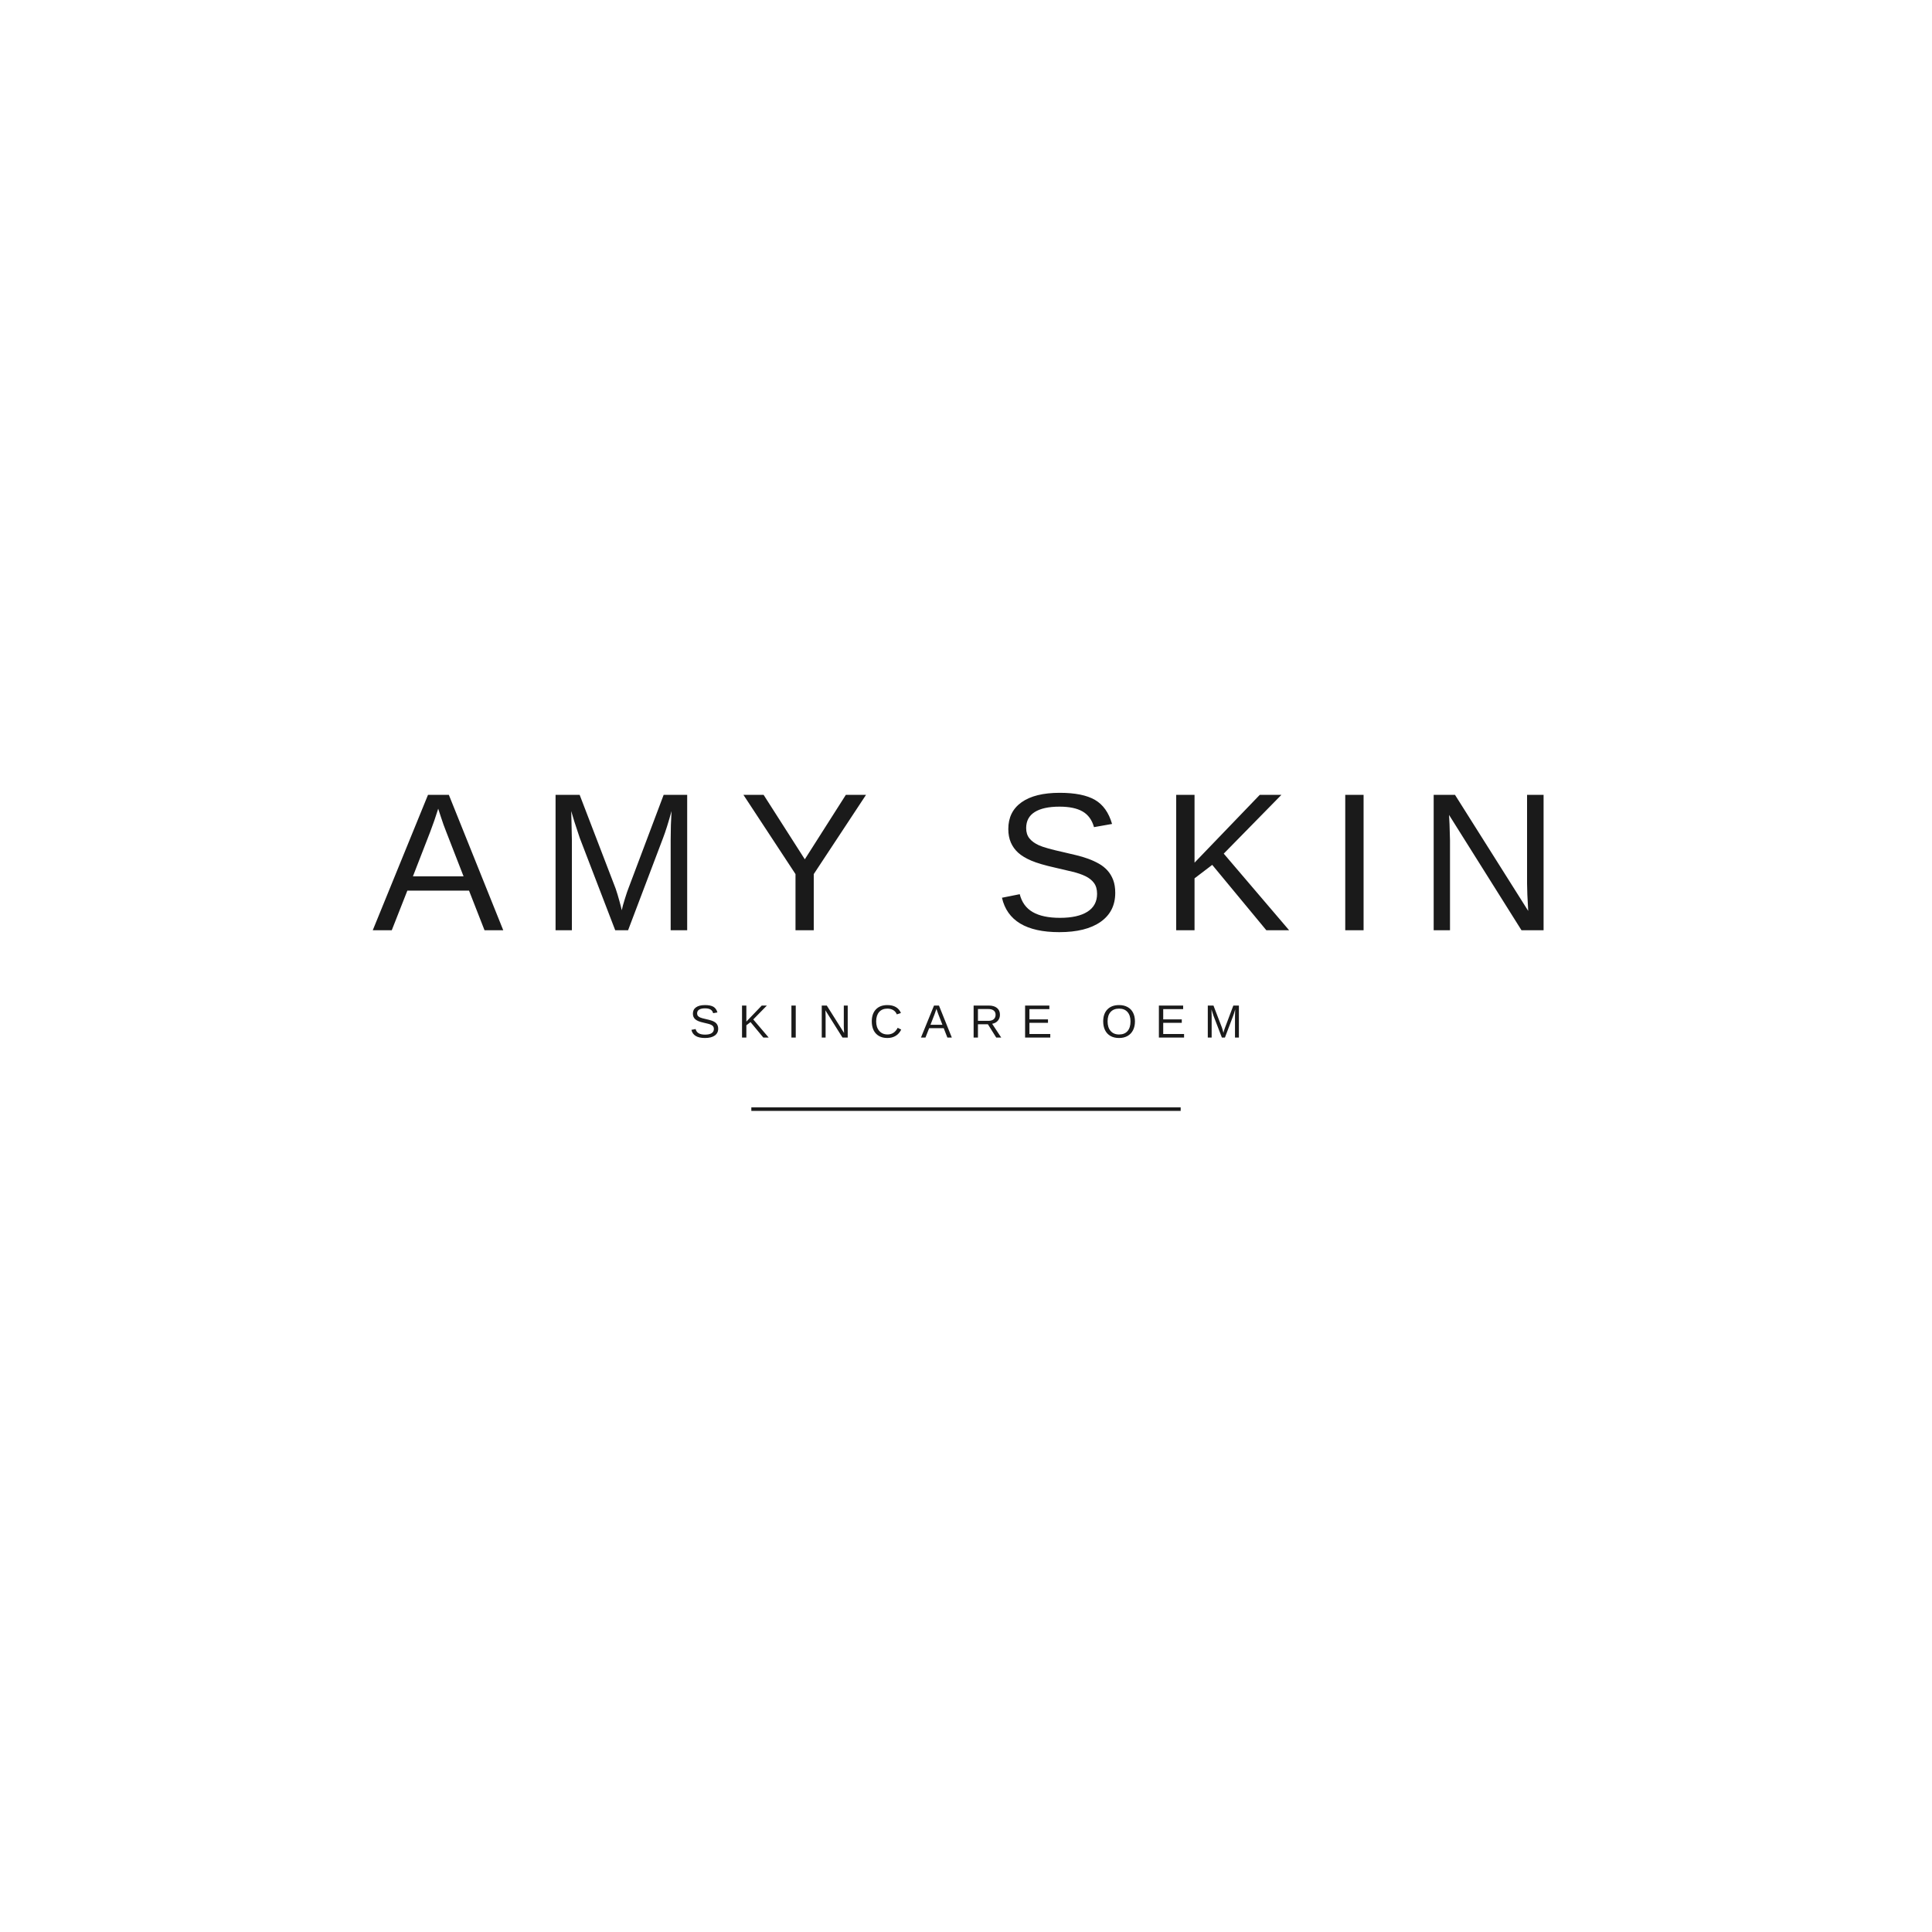
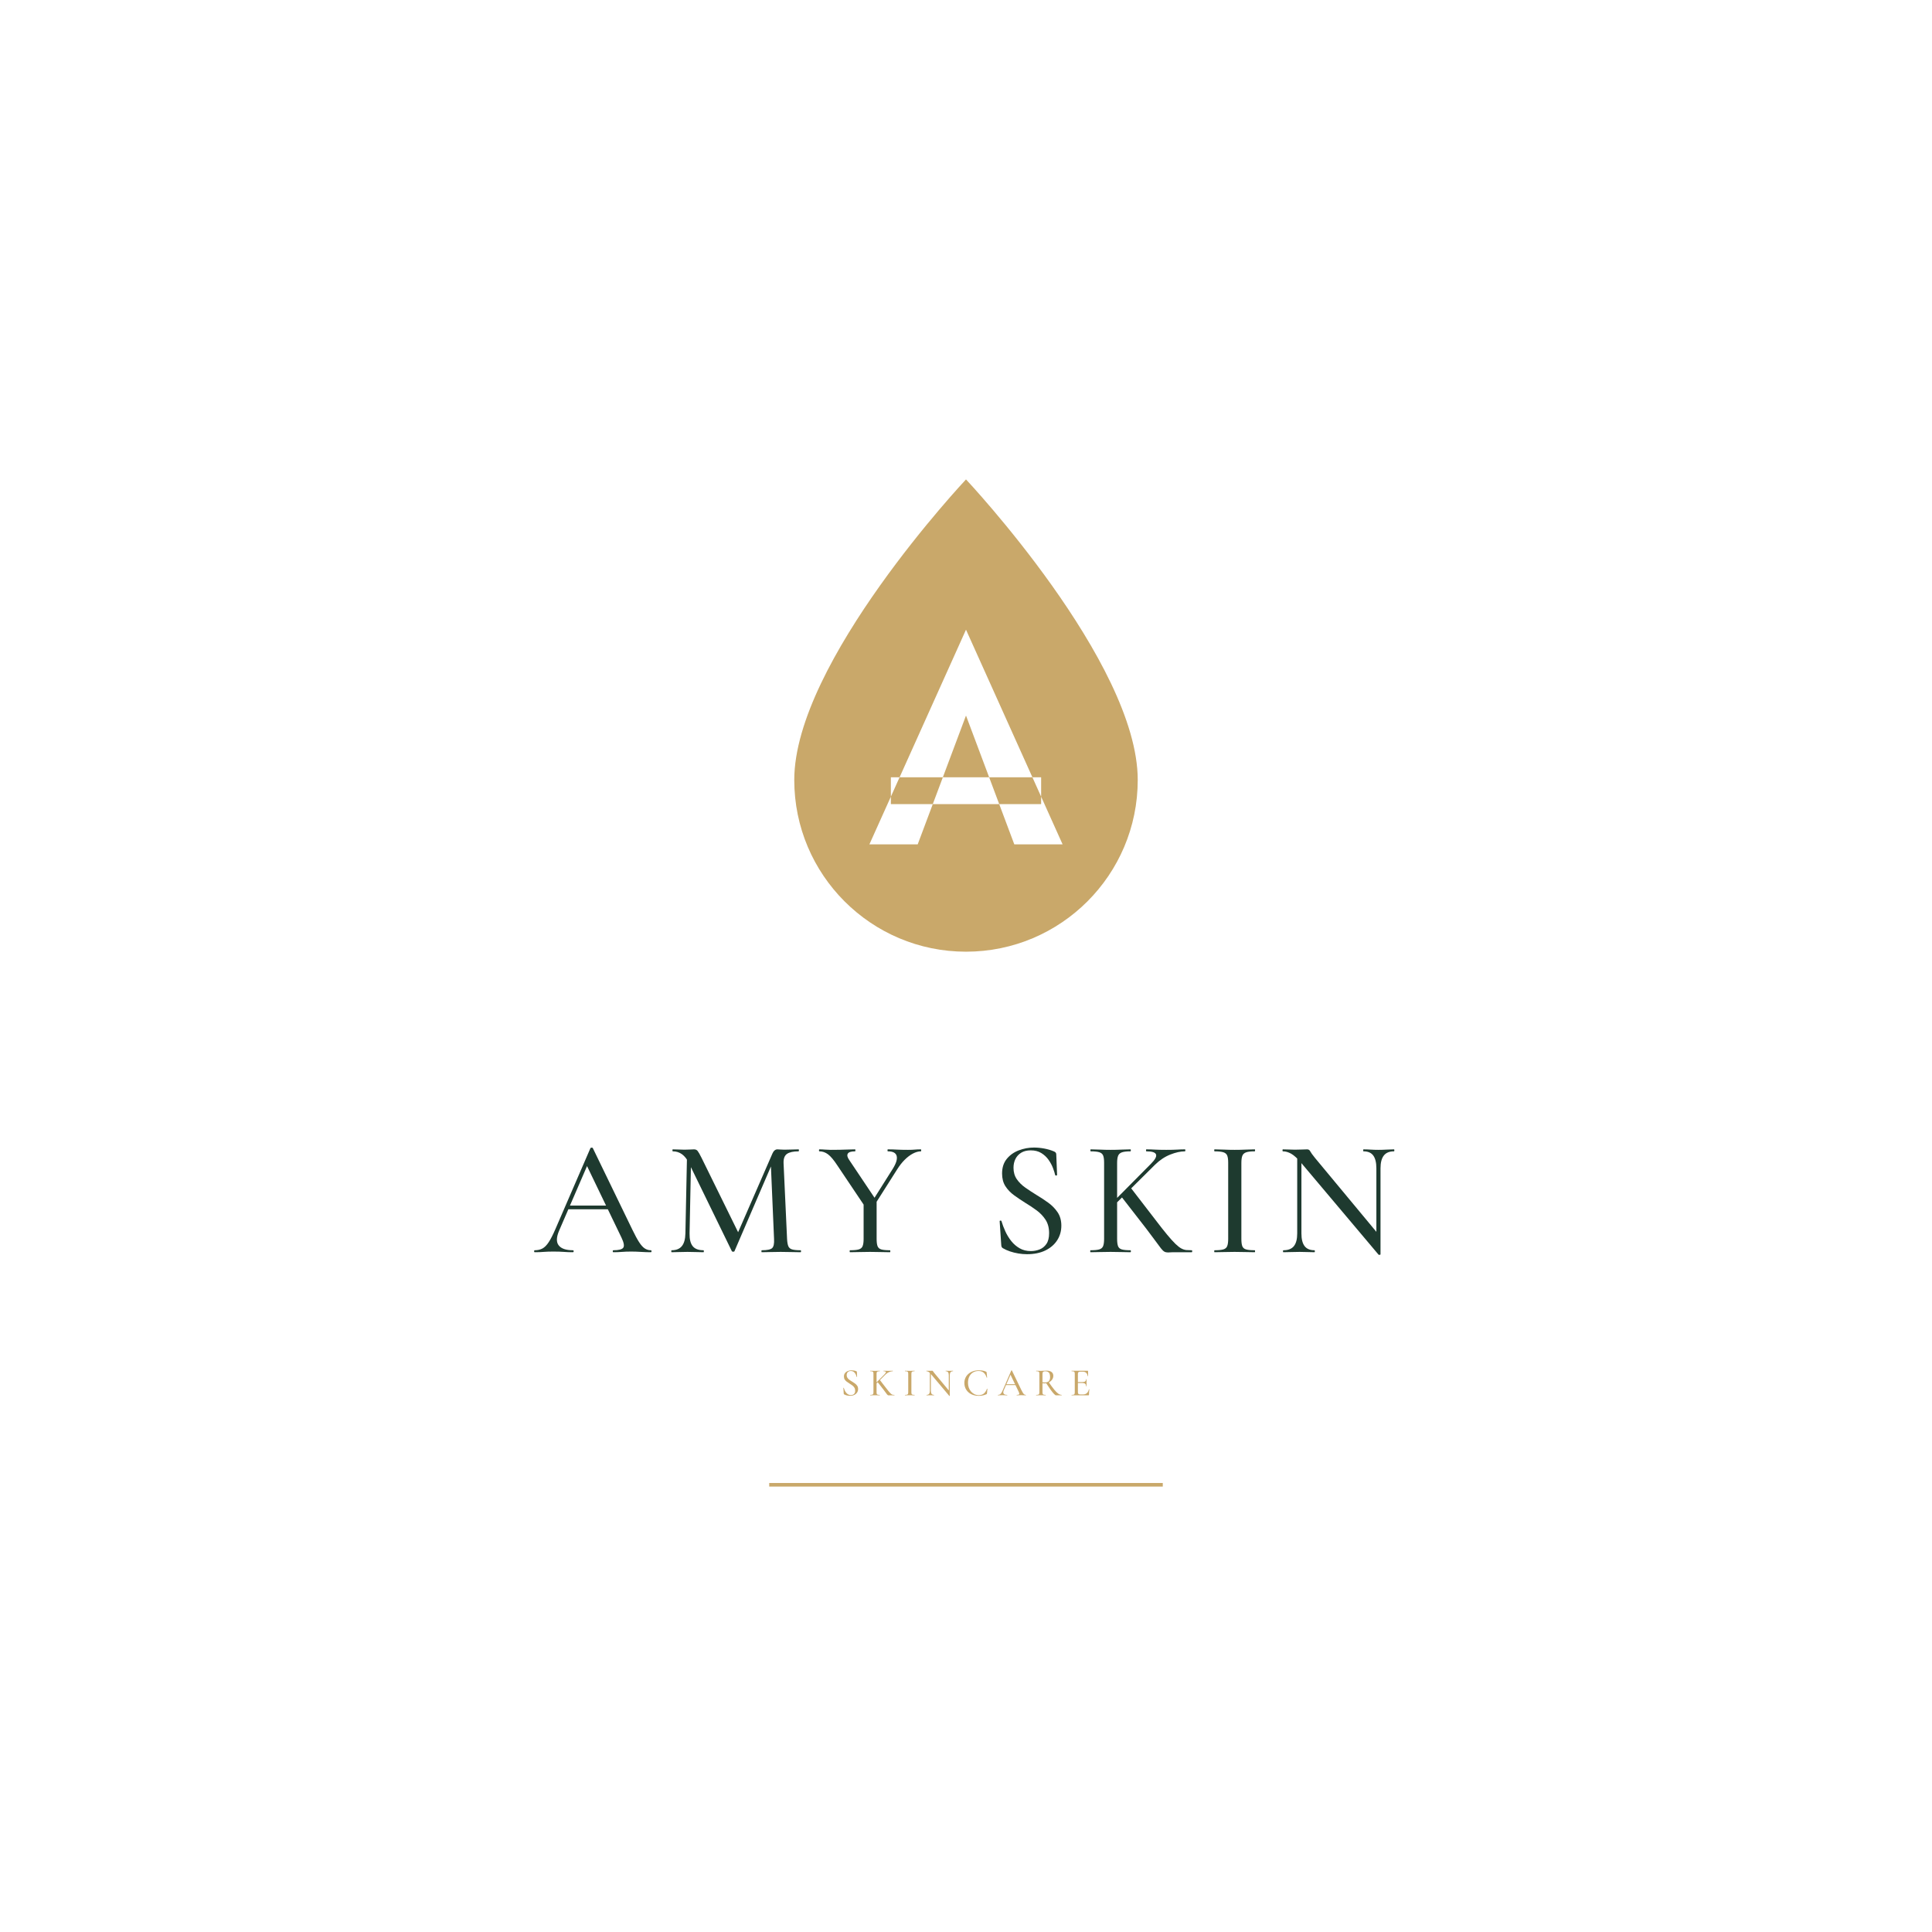
<svg xmlns="http://www.w3.org/2000/svg" width="1080" height="1080" viewBox="0 0 1080 1080">
  <rect width="1080" height="1080" fill="#FFFFFF" />
-   <text x="540" y="520" text-anchor="middle" font-family="Arial, Helvetica, sans-serif" font-size="110" font-weight="300" letter-spacing="20" fill="#1A1A1A">AMY SKIN</text>
-   <text x="540" y="580" text-anchor="middle" font-family="Arial, sans-serif" font-size="26" letter-spacing="10" fill="#1A1A1A">SKINCARE OEM</text>
-   <line x1="420" y1="620" x2="660" y2="620" stroke="#1A1A1A" stroke-width="2" />
+   <g transform="translate(390 250) scale(3)">
+     <path d="M50 6 C50 6 18 40 18 62 A32 32 0 1 0 82 62 C82 40 50 6 50 6 Z M50 34 L68 74 L59 74 L50 50 L41 74 L32 74 Z M36 61.5 L64 61.5 L64 66.5 L36 66.5 Z" fill="#C9A86A" fill-rule="evenodd" />
+   </g>
+   <g transform="translate(299.0 700)" fill="#1E3A2F">
+     <g transform="translate(0.00 0) scale(0.092,-0.092)">
+       <path d="M186.95 260.899 198.65 283.399H470.7L477.7 260.899ZM704.35 12Q708.8 12 708.8 6.0Q708.8 0 704.35 0Q675.45 0 644.6 2.0Q613.75 4 585.4 4Q553.05 4 529.425 2.0Q505.8 0 477 0Q473 0 473.0 6.0Q473 12 477 12Q526.25 12 537.15 27.675Q548.05 43.35 526.35 88.5L310.7 536.249L343.2 584.3L147.5 131.55Q121.6 71 144.85 41.5Q168.1 12 230.7 12Q235.7 12 235.7 6.0Q235.7 0 230.7 0Q200.7 0 175.7 2.0Q150.7 4 112.7 4Q75.9 4 53.5 2.0Q31.1 0 -0.7 0Q-4.7 0 -4.7 6.0Q-4.7 12 -0.7 12Q26.3 12 46.075 22.675Q65.85 33.35 84.25 61.375Q102.65 89.4 124.9 141L337.5 632.3Q339.05 635.3 345.125 635.525Q351.2 635.75 352.2 632.3L592.3 137Q615.75 88.35 633.525 60.85Q651.3 33.35 668.175 22.675Q685.05 12 704.35 12Z" />
+     </g>
+     <g transform="translate(73.23 0) scale(0.092,-0.092)">
+       <path d="M118.65 114.35 128.65 602 153.8 600 143.9 114.35Q142.9 62.45 162.65 37.225Q182.4 12 228.35 12Q230.8 12 230.8 6.0Q230.8 0 228.35 0Q206.35 0 183.075 1.0Q159.8 2 131.35 2Q103.75 2 79.95 1.0Q56.15 0 35.25 0Q32.8 0 32.8 6.0Q32.8 12 35.25 12Q76.8 12 97.225 37.225Q117.65 62.45 118.65 114.35ZM818.7 12Q821.25 12 821.25 6.0Q821.25 0 818.7 0Q793.8 0 762.725 1.0Q731.65 2 697.3 2Q663.6 2 634.9 1.0Q606.2 0 582.95 0Q580.5 0 580.5 6.0Q580.5 12 582.95 12Q631.6 12 645.65 25.0Q659.7 38 657.25 81L637 551.949L675.9 608.3L417.05 7Q416.05 3 409.275 3.0Q402.5 3 400.5 7L139.85 542Q105.15 613 42.25 613Q39.8 613 39.8 619.0Q39.8 625 42.25 625Q59.95 625 79.65 624.0Q99.35 623 112.6 623Q132 623 147.375 624.0Q162.75 625 171 625Q185 625 192.775 615.55Q200.55 606.1 217 573L443.75 111.751L406.95 48.15L647.55 600Q653 612.35 660.6 618.675Q668.2 625 677.55 625Q684.8 625 695.25 624.0Q705.7 623 719.6 623Q748.3 623 767.225 624.0Q786.15 625 805.95 625Q808.4 625 808.4 619.0Q808.4 613 805.95 613Q758.3 613 735.975 597.575Q713.65 582.15 715.1 541.05L736.351 81Q737.801 52 743.851 37.0Q749.901 22 767.1 17.0Q784.3 12 818.7 12Z" />
+     </g>
+     <g transform="translate(158.98 0) scale(0.092,-0.092)">
+       <path d="M306.45 284.6 447.6 508.45Q477.85 557.85 470.075 585.425Q462.3 613 416.95 613Q414.5 613 414.5 619.0Q414.5 625 416.95 625Q445.65 625 471.45 623.5Q497.25 622 539.3 622Q564.3 622 579.8 623.5Q595.3 625 617.3 625Q619.3 625 619.3 619.0Q619.3 613 617.3 613Q594.55 613 568.75 599.35Q542.95 585.7 518.525 561.2Q494.1 536.7 472.85 502.749L324.7 269.25ZM280.9 272.35 109.65 527.6Q77.35 576.95 53.025 594.975Q28.7 613 1.15 613Q-1.85 613 -1.85 619.0Q-1.85 625 1.15 625Q17.25 625 35.175 623.5Q53.1 622 69.2 622Q96.65 622 123.975 622.5Q151.3 623 175.675 624.0Q200.05 625 217.5 625Q219.5 625 219.5 619.0Q219.5 613 217.5 613Q181.901 613 173.376 599.05Q164.851 585.1 181.751 560.85L344.45 317.9ZM269.4 310 348.5 319V81Q348.5 52 354.05 37.0Q359.6 22 376.8 17.0Q394 12 428.85 12Q431.85 12 431.85 6.0Q431.85 0 428.85 0Q404.5 0 374.375 1.0Q344.25 2 308.45 2Q274.1 2 242.75 1.0Q211.4 0 187.05 0Q184.5 0 184.5 6.0Q184.5 12 187.05 12Q221.9 12 239.6 17.0Q257.3 22 263.35 37.0Q269.4 52 269.4 81Z" />
+     </g>
+     <g transform="translate(253.37 0) scale(0.092,-0.092)">
+       <path d="M154.2 513Q154.2 472.8 174.25 443.75Q194.3 414.7 226.35 392.25Q258.4 369.8 293.95 347.9Q331.4 325.55 365.625 300.7Q399.85 275.85 422.35 242.45Q444.85 209.05 444.85 161.05Q444.85 111.9 419.65 72.725Q394.45 33.55 347.875 10.775Q301.3 -12 236 -12Q210.4 -12 183.95 -7.65Q157.5 -3.3 133.2 4.875Q108.9 13.05 89.2 24.7Q84.65 27.7 82.475 31.75Q80.3 35.8 79.75 43.7L70.15 186.75Q69.15 191.75 74.65 192.25Q80.15 192.75 81.15 188.75Q90.1 158.3 104.8 126.275Q119.5 94.25 140.9 67.45Q162.3 40.65 191.675 23.8Q221.05 6.95 259.8 6.95Q287.2 6.95 312.6 16.875Q338 26.8 354.25 50.55Q370.5 74.3 370.5 115.7Q370.5 163.8 349.225 196.75Q327.95 229.7 294.95 254.1Q261.95 278.5 225.4 300.4Q190.4 322.3 157.85 345.975Q125.3 369.65 105.025 401.15Q84.75 432.65 84.75 478.3Q84.75 532.1 113.225 567.05Q141.7 602 186.35 619.0Q231 636 278.25 636Q308.75 636 340.626 630.05Q372.501 624.1 399 612.9Q407.901 609.45 410.951 604.725Q414 600 414 594.55L418.95 470.099Q418.95 466.549 413.9 465.874Q408.85 465.199 407.4 468.749Q403.6 486.249 393.975 511.549Q384.35 536.849 367.175 561.35Q350 585.85 323.375 602.4Q296.75 618.95 258.95 618.95Q224.05 618.95 200.8 604.55Q177.55 590.15 165.875 566.525Q154.2 542.9 154.2 513Z" />
+     </g>
+     <g transform="translate(307.56 0) scale(0.092,-0.092)">
+       <path d="M115.65 81V544Q115.65 573 109.825 587.5Q104 602 86.575 607.5Q69.15 613 34.75 613Q32.3 613 32.3 619.0Q32.3 625 34.75 625Q59.65 625 90.275 623.5Q120.9 622 154.7 622Q191.05 622 221.4 623.5Q251.75 625 275.65 625Q278.1 625 278.1 619.0Q278.1 613 275.65 613Q241.25 613 224.05 607.0Q206.85 601 200.8 586.0Q194.75 571 194.75 542V81Q194.75 52 200.3 37.0Q205.85 22 223.325 17.0Q240.8 12 275.65 12Q278.55 12 278.55 6.0Q278.55 0 275.65 0Q250.75 0 220.9 1.0Q191.05 2 154.7 2Q120.9 2 89.55 1.0Q58.2 0 33.3 0Q31.3 0 31.3 6.0Q31.3 12 33.3 12Q68.15 12 85.85 17.0Q103.55 22 109.6 37.0Q115.65 52 115.65 81ZM370.3 145 218.45 340.45 277.551 391.6 425.601 199.35Q469.001 142.15 499.026 106.1Q529.051 70.05 549.476 50.375Q569.901 30.7 585.55 22.525Q601.2 14.35 615.8 13.175Q630.4 12 648.05 12Q651.05 12 651.05 6.0Q651.05 0 648.05 0Q603.5 0 576.5 0.0Q549.5 0 536.05 0Q525.45 0 518.025 -0.725Q510.6 -1.45 504.25 -1.45Q490.7 -1.45 481.8 3.55Q472.9 8.55 461.05 23.55Q449.2 38.55 428.3 67.55Q407.4 96.55 370.3 145ZM142.9 277.8 400.35 537.4Q437.9 574.95 431.15 593.975Q424.4 613 372.75 613Q370.3 613 370.3 619.0Q370.3 625 372.75 625Q398.1 625 424.175 623.5Q450.25 622 492.95 622Q534.9 622 559.325 623.5Q583.75 625 606.451 625Q609.451 625 609.451 619.0Q609.451 613 606.451 613Q567.05 613 517.55 593.375Q468.05 573.75 424.7 531.4L168.25 277Z" />
+     </g>
+     <g transform="translate(375.82 0) scale(0.092,-0.092)">
+       <path d="M207.75 81Q207.75 52 213.3 37.0Q218.85 22 236.325 17.0Q253.8 12 288.65 12Q291.1 12 291.1 6.0Q291.1 0 288.65 0Q263.635 0 233.408 1.0Q203.181 2 166.7 2Q132.164 2 101.291 1.0Q70.417 0 45.3 0Q42.75 0 42.75 6.0Q42.75 12 45.48 12Q80.06 12 97.805 17.0Q115.55 22 121.6 37.0Q127.65 52 127.65 81V544Q127.65 573 121.702 587.5Q115.755 602 97.912 607.5Q80.07 613 45.3 613Q42.75 613 42.75 619.0Q42.75 625 45.3 625Q70.417 625 101.291 623.5Q132.164 622 166.7 622Q203.181 622 233.929 623.5Q264.677 625 288.65 625Q291.1 625 291.1 619.0Q291.1 613 288.65 613Q254.109 613 236.838 607.0Q219.567 601 213.659 586.0Q207.75 571 207.75 542Z" />
+     </g>
+     <g transform="translate(414.92 0) scale(0.092,-0.092)">
+       <path d="M122.05 114.35V602L147.65 600V114.35Q147.65 62.45 166.9 37.225Q186.15 12 226.8 12Q229.35 12 229.35 6.0Q229.35 0 226.8 0Q206.45 0 184.6 1.0Q162.75 2 136.4 2Q109.7 2 84.775 1.0Q59.85 0 38.05 0Q35.6 0 35.6 6.0Q35.6 12 38.05 12Q82.05 12 102.05 37.225Q122.05 62.45 122.05 114.35ZM628.2 -12.8Q628.2 -15.25 623.425 -15.75Q618.65 -16.25 616.65 -15.25L146.2 543Q111.3 584 85.475 598.5Q59.65 613 35.2 613Q32.65 613 32.65 619.0Q32.65 625 35.2 625Q53.55 625 72.9 624.0Q92.25 623 108.05 623Q131.95 623 151.875 624.0Q171.801 625 182.301 625Q195.301 625 200.976 613.5Q206.651 602 230.101 573L620.2 103.251ZM628.2 509.65V-12.8L603.05 17.75V509.65Q603.05 561.55 584.35 587.275Q565.65 613 525 613Q523 613 523.0 619.0Q523 625 525 625Q545.9 625 567.75 623.5Q589.6 622 615.95 622Q640.75 622 665.1 623.5Q689.45 625 709.8 625Q712.35 625 712.35 619.0Q712.35 613 709.8 613Q668.15 613 648.175 587.275Q628.2 561.55 628.2 509.65Z" />
+     </g>
+   </g>
+   <g transform="translate(469.9 780)" fill="#C9A86A">
+     <g transform="translate(0.00 0) scale(0.022,-0.022)">
+       <path d="M154.2 513Q154.2 472.8 174.25 443.75Q194.3 414.7 226.35 392.25Q258.4 369.8 293.95 347.9Q331.4 325.55 365.625 300.7Q399.85 275.85 422.35 242.45Q444.85 209.05 444.85 161.05Q444.85 111.9 419.65 72.725Q394.45 33.55 347.875 10.775Q301.3 -12 236 -12Q210.4 -12 183.95 -7.65Q157.5 -3.3 133.2 4.875Q108.9 13.05 89.2 24.7Q84.65 27.7 82.475 31.75Q80.3 35.8 79.75 43.7L70.15 186.75Q69.15 191.75 74.65 192.25Q80.15 192.75 81.15 188.75Q90.1 158.3 104.8 126.275Q119.5 94.25 140.9 67.45Q162.3 40.65 191.675 23.8Q221.05 6.95 259.8 6.95Q287.2 6.95 312.6 16.875Q338 26.8 354.25 50.55Q370.5 74.3 370.5 115.7Q370.5 163.8 349.225 196.75Q327.95 229.7 294.95 254.1Q261.95 278.5 225.4 300.4Q190.4 322.3 157.85 345.975Q125.3 369.65 105.025 401.15Q84.75 432.65 84.75 478.3Q84.75 532.1 113.225 567.05Q141.7 602 186.35 619.0Q231 636 278.25 636Q308.75 636 340.626 630.05Q372.501 624.1 399 612.9Q407.901 609.45 410.951 604.725Q414 600 414 594.55L418.95 470.099Q418.95 466.549 413.9 465.874Q408.85 465.199 407.4 468.749Q403.6 486.249 393.975 511.549Q384.35 536.849 367.175 561.35Q350 585.85 323.375 602.4Q296.75 618.95 258.95 618.95Q224.05 618.95 200.8 604.55Q177.55 590.15 165.875 566.525Q154.2 542.9 154.2 513Z" />
+     </g>
+     <g transform="translate(15.82 0) scale(0.022,-0.022)">
+       <path d="M115.65 81V544Q115.65 573 109.825 587.5Q104 602 86.575 607.5Q69.15 613 34.75 613Q32.3 613 32.3 619.0Q32.3 625 34.75 625Q59.65 625 90.275 623.5Q120.9 622 154.7 622Q191.05 622 221.4 623.5Q251.75 625 275.65 625Q278.1 625 278.1 619.0Q278.1 613 275.65 613Q241.25 613 224.05 607.0Q206.85 601 200.8 586.0Q194.75 571 194.75 542V81Q194.75 52 200.3 37.0Q205.85 22 223.325 17.0Q240.8 12 275.65 12Q278.55 12 278.55 6.0Q278.55 0 275.65 0Q250.75 0 220.9 1.0Q191.05 2 154.7 2Q120.9 2 89.55 1.0Q58.2 0 33.3 0Q31.3 0 31.3 6.0Q31.3 12 33.3 12Q68.15 12 85.85 17.0Q103.55 22 109.6 37.0Q115.65 52 115.65 81ZM370.3 145 218.45 340.45 277.551 391.6 425.601 199.35Q469.001 142.15 499.026 106.1Q529.051 70.05 549.476 50.375Q569.901 30.7 585.55 22.525Q601.2 14.35 615.8 13.175Q630.4 12 648.05 12Q651.05 12 651.05 6.0Q651.05 0 648.05 0Q603.5 0 576.5 0.0Q549.5 0 536.05 0Q525.45 0 518.025 -0.725Q510.6 -1.45 504.25 -1.45Q490.7 -1.45 481.8 3.55Q472.9 8.55 461.05 23.55Q449.2 38.55 428.3 67.55Q407.4 96.55 370.3 145ZM142.9 277.8 400.35 537.4Q437.9 574.95 431.15 593.975Q424.4 613 372.75 613Q370.3 613 370.3 619.0Q370.3 625 372.75 625Q398.1 625 424.175 623.5Q450.25 622 492.95 622Q534.9 622 559.325 623.5Q583.75 625 606.451 625Q609.451 625 609.451 619.0Q609.451 613 606.451 613Q567.05 613 517.55 593.375Q468.05 573.75 424.7 531.4L168.25 277Z" />
+     </g>
+     <g transform="translate(35.00 0) scale(0.022,-0.022)">
+       <path d="M207.75 81Q207.75 52 213.3 37.0Q218.85 22 236.325 17.0Q253.8 12 288.65 12Q291.1 12 291.1 6.0Q291.1 0 288.65 0Q263.635 0 233.408 1.0Q203.181 2 166.7 2Q132.164 2 101.291 1.0Q70.417 0 45.3 0Q42.75 0 42.75 6.0Q42.75 12 45.48 12Q80.06 12 97.805 17.0Q115.55 22 121.6 37.0Q127.65 52 127.65 81V544Q127.65 573 121.702 587.5Q115.755 602 97.912 607.5Q80.07 613 45.3 613Q42.75 613 42.75 619.0Q42.75 625 45.3 625Q70.417 625 101.291 623.5Q132.164 622 166.7 622Q203.181 622 233.929 623.5Q264.677 625 288.65 625Q291.1 625 291.1 619.0Q291.1 613 288.65 613Q254.109 613 236.838 607.0Q219.567 601 213.659 586.0Q207.75 571 207.75 542Z" />
+     </g>
+     <g transform="translate(47.21 0) scale(0.022,-0.022)">
+       <path d="M122.05 114.35V602L147.65 600V114.35Q147.65 62.45 166.9 37.225Q186.15 12 226.8 12Q229.35 12 229.35 6.0Q229.35 0 226.8 0Q206.45 0 184.6 1.0Q162.75 2 136.4 2Q109.7 2 84.775 1.0Q59.85 0 38.05 0Q35.6 0 35.6 6.0Q35.6 12 38.05 12Q82.05 12 102.05 37.225Q122.05 62.45 122.05 114.35ZM628.2 -12.8Q628.2 -15.25 623.425 -15.75Q618.65 -16.25 616.65 -15.25L146.2 543Q111.3 584 85.475 598.5Q59.65 613 35.2 613Q32.65 613 32.65 619.0Q32.65 625 35.2 625Q53.55 625 72.9 624.0Q92.25 623 108.05 623Q131.95 623 151.875 624.0Q171.801 625 182.301 625Q195.301 625 200.976 613.5Q206.651 602 230.101 573L620.2 103.251ZM628.2 509.65V-12.8L603.05 17.75V509.65Q603.05 561.55 584.35 587.275Q565.65 613 525 613Q523 613 523.0 619.0Q523 625 525 625Q545.9 625 567.75 623.5Q589.6 622 615.95 622Q640.75 622 665.1 623.5Q689.45 625 709.8 625Q712.35 625 712.35 619.0Q712.35 613 709.8 613Q668.15 613 648.175 587.275Q628.2 561.55 628.2 509.65Z" />
+     </g>
+     <g transform="translate(68.11 0) scale(0.022,-0.022)">
+       <path d="M416 636Q454.25 636 486.75 632.45Q519.25 628.9 547.7 620.975Q576.15 613.05 602.2 600.2Q609.55 596.65 611.5 593.25Q613.45 589.85 614.45 577.75L626.9 452.5Q626.9 450.05 621.625 448.775Q616.35 447.5 614.9 451.5Q590.2 533.6 539.25 576.225Q488.3 618.85 408.8 618.85Q329.25 618.85 268.875 582.075Q208.501 545.3 174.701 477.75Q140.901 410.2 140.901 317.75Q140.901 250.5 161.926 193.175Q182.951 135.85 220.626 93.65Q258.3 51.45 307.7 28.025Q357.1 4.6 414.4 4.6Q493.65 4.6 543.175 44.75Q592.7 84.9 623.25 166.7Q624.7 169.7 629.75 168.7Q634.8 167.7 634.8 165.25L623.65 51.15Q622.65 39.15 620.425 35.925Q618.2 32.7 610.85 28.7Q560.1 5.65 513.7 -3.45Q467.3 -12.55 413.85 -12.55Q307.5 -12.55 225.15 28.5Q142.8 69.55 95.9 143.425Q49 217.3 49 314.05Q49 386.05 76.4 445.175Q103.8 504.3 153.65 546.975Q203.5 589.65 270.3 612.825Q337.1 636 416 636Z" />
+     </g>
+     <g transform="translate(88.00 0) scale(0.022,-0.022)">
+       <path d="M186.95 260.899 198.65 283.399H470.7L477.7 260.899ZM704.35 12Q708.8 12 708.8 6.0Q708.8 0 704.35 0Q675.45 0 644.6 2.0Q613.75 4 585.4 4Q553.05 4 529.425 2.0Q505.8 0 477 0Q473 0 473.0 6.0Q473 12 477 12Q526.25 12 537.15 27.675Q548.05 43.35 526.35 88.5L310.7 536.249L343.2 584.3L147.5 131.55Q121.6 71 144.85 41.5Q168.1 12 230.7 12Q235.7 12 235.7 6.0Q235.7 0 230.7 0Q200.7 0 175.7 2.0Q150.7 4 112.7 4Q75.9 4 53.5 2.0Q31.1 0 -0.7 0Q-4.7 0 -4.7 6.0Q-4.7 12 -0.7 12Q26.3 12 46.075 22.675Q65.85 33.35 84.25 61.375Q102.65 89.4 124.9 141L337.5 632.3Q339.05 635.3 345.125 635.525Q351.2 635.75 352.2 632.3L592.3 137Q615.75 88.35 633.525 60.85Q651.3 33.35 668.175 22.675Q685.05 12 704.35 12Z" />
+     </g>
+     <g transform="translate(108.37 0) scale(0.022,-0.022)">
+       <path d="M546.5 0Q530.4 0 493.875 38.325Q457.35 76.65 405.95 148.475Q354.55 220.3 290.6 319.3L358.401 340.15Q441.701 219.15 500.126 146.975Q558.55 74.8 603.65 43.4Q648.75 12 690.4 12Q692.95 12 692.95 6.0Q692.95 0 690.4 0Q634.15 0 598.675 0.0Q563.2 0 546.5 0ZM306.2 628Q389.95 628 434.5 592.575Q479.051 557.15 479.051 497.7Q479.051 442 447.151 397.875Q415.251 353.75 363.751 328.75Q312.251 303.75 252.501 303.75Q241.251 303.75 228.126 304.3Q215 304.85 204.1 305.85V81Q204.1 52 209.65 37.0Q215.2 22 232.675 17.0Q250.15 12 285 12Q287.55 12 287.55 6.0Q287.55 0 285 0Q260.1 0 230.025 1.0Q199.95 2 163.6 2Q129.8 2 98.675 1.0Q67.55 0 42.65 0Q40.2 0 40.2 6.0Q40.2 12 42.65 12Q77.5 12 94.975 17.0Q112.45 22 118.775 37.0Q125.1 52 125.1 81V544Q125.1 573 119.275 587.5Q113.45 602 96.25 607.5Q79.05 613 44.2 613Q41.65 613 41.65 619.0Q41.65 625 44.2 625Q68.55 625 99.175 623.5Q129.8 622 163.6 622Q195.5 622 235.825 625.0Q276.15 628 306.2 628ZM396.95 465.75Q396.95 522 381.925 553.55Q366.9 585.1 339.575 598.25Q312.25 611.4 274.801 611.4Q237 611.4 220.55 597.5Q204.1 583.6 204.1 542V331.1Q218.1 329.65 234.375 328.65Q250.65 327.65 263.2 327.65Q337.05 327.65 367.0 362.075Q396.95 396.5 396.95 465.75Z" />
+     </g>
+     <g transform="translate(128.19 0) scale(0.022,-0.022)">
+       <path d="M468.7 0H42.65Q40.2 0 40.2 6.0Q40.2 12 42.65 12Q77.5 12 94.7 17.0Q111.9 22 117.725 37.0Q123.55 52 123.55 81V544Q123.55 573 117.725 587.5Q111.9 602 94.7 607.5Q77.5 613 42.65 613Q40.2 613 40.2 619.0Q40.2 625 42.65 625H451.25Q460.7 625 460.7 616L462.7 489.6Q462.7 487.05 457.425 486.6Q452.15 486.15 451.25 489.15Q444.05 544.3 412.1 572.9Q380.15 601.5 328.05 601.5H276.6Q247.25 601.5 231.225 596.275Q215.2 591.05 208.925 577.675Q202.65 564.3 202.65 540.25V85Q202.65 61.05 208.475 47.5Q214.3 33.95 228.975 28.5Q243.65 23.05 271.2 23.05H336.649Q393.75 23.05 430.85 56.7Q467.95 90.35 481.7 151.85Q482.15 154.85 487.925 153.9Q493.7 152.95 493.7 150.4Q489.7 123.05 486.975 85.2Q484.25 47.35 484.25 15Q484.25 0 468.7 0ZM412.7 229.6Q412.7 272.8 388.3 293.275Q363.9 313.75 310.5 313.75H165.05V336.8H312.6Q364.45 336.8 388.075 354.55Q411.7 372.3 411.7 408.95Q411.7 411.4 417.475 411.4Q423.25 411.4 423.25 408.95Q423.25 378.15 422.75 361.025Q422.25 343.9 422.25 325Q422.25 301.65 423.475 279.025Q424.7 256.4 424.7 229.6Q424.7 227.6 418.7 227.6Q412.7 227.6 412.7 229.6Z" />
+     </g>
+   </g>
+   <line x1="430" y1="830" x2="650" y2="830" stroke="#C9A86A" stroke-width="2" />
</svg>
